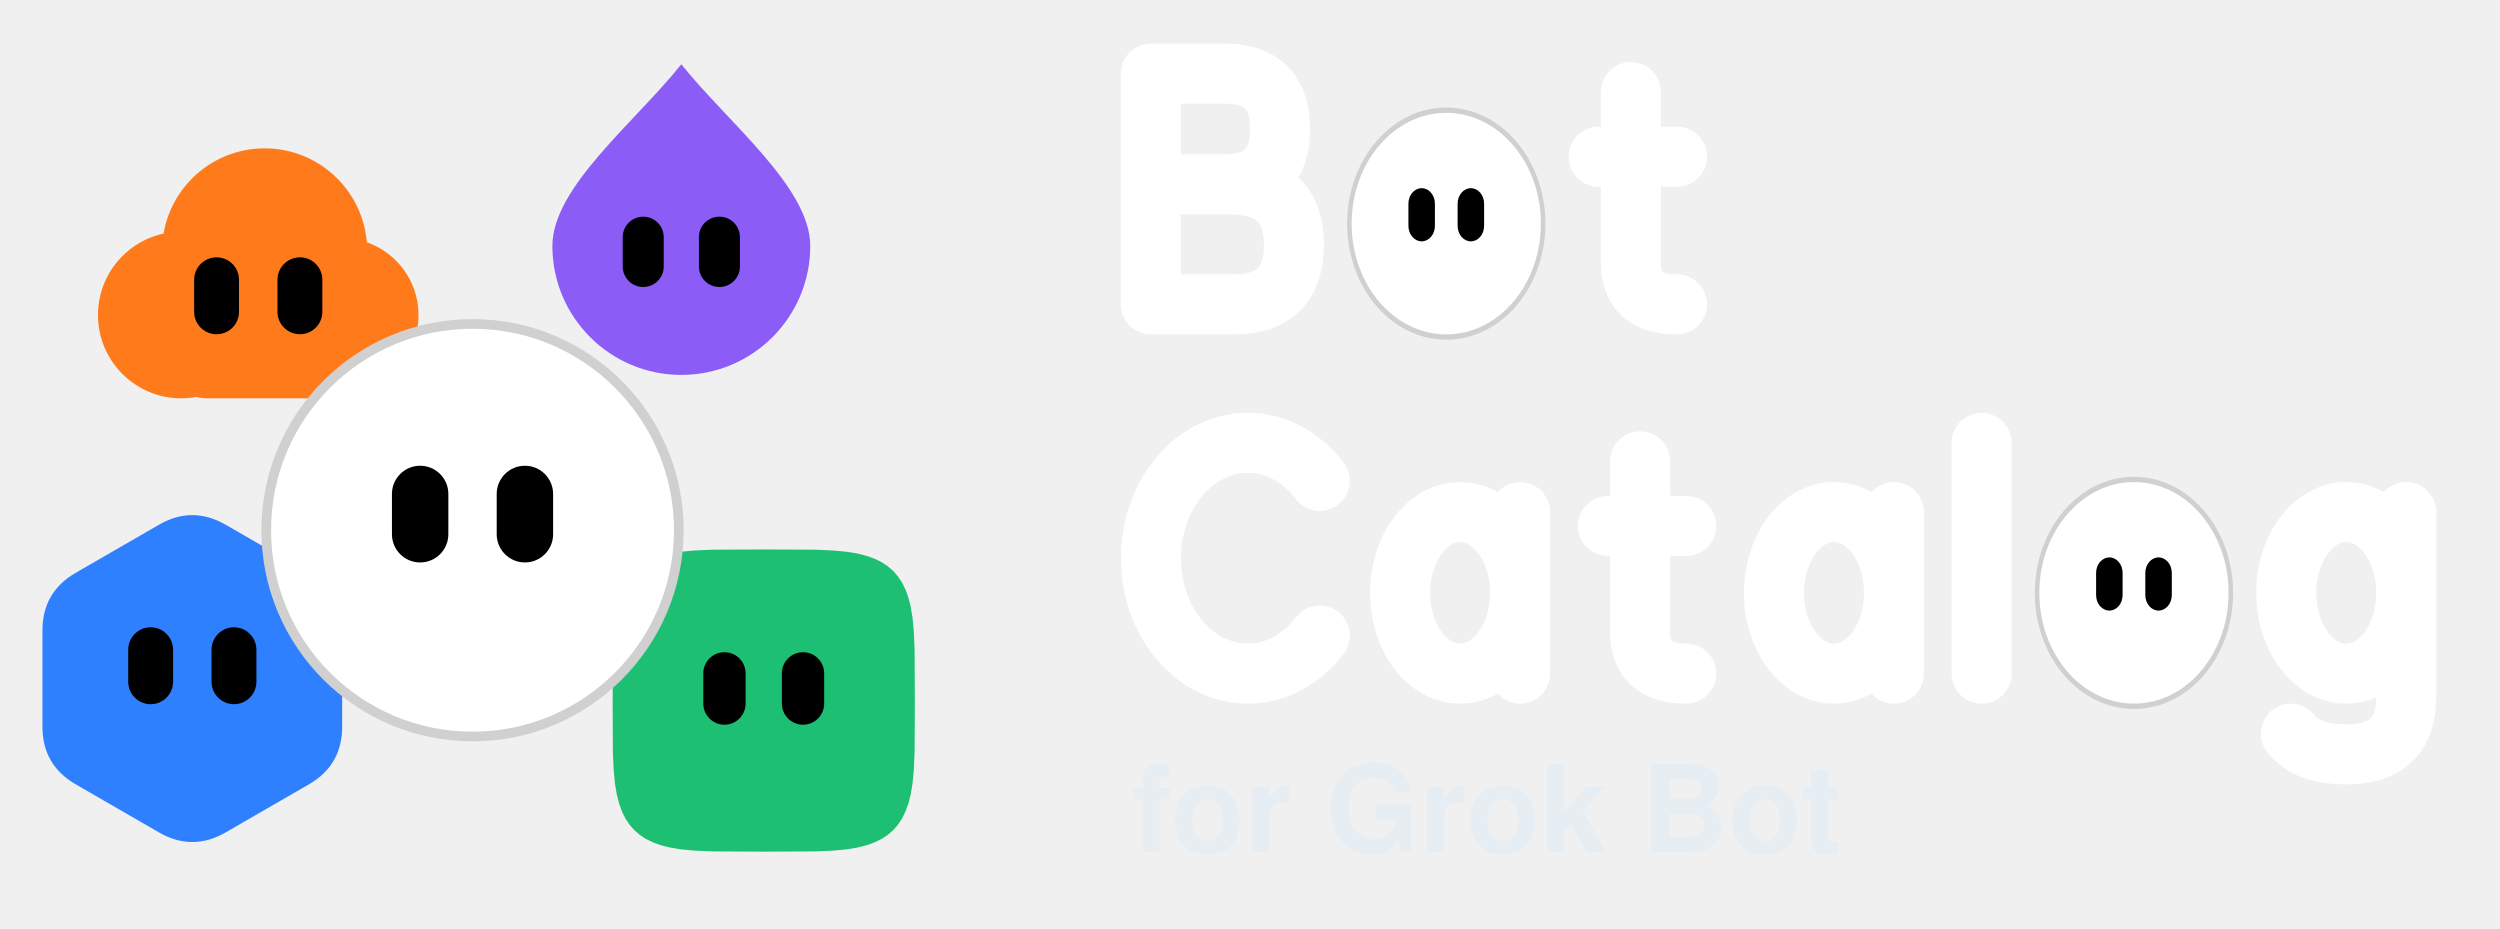
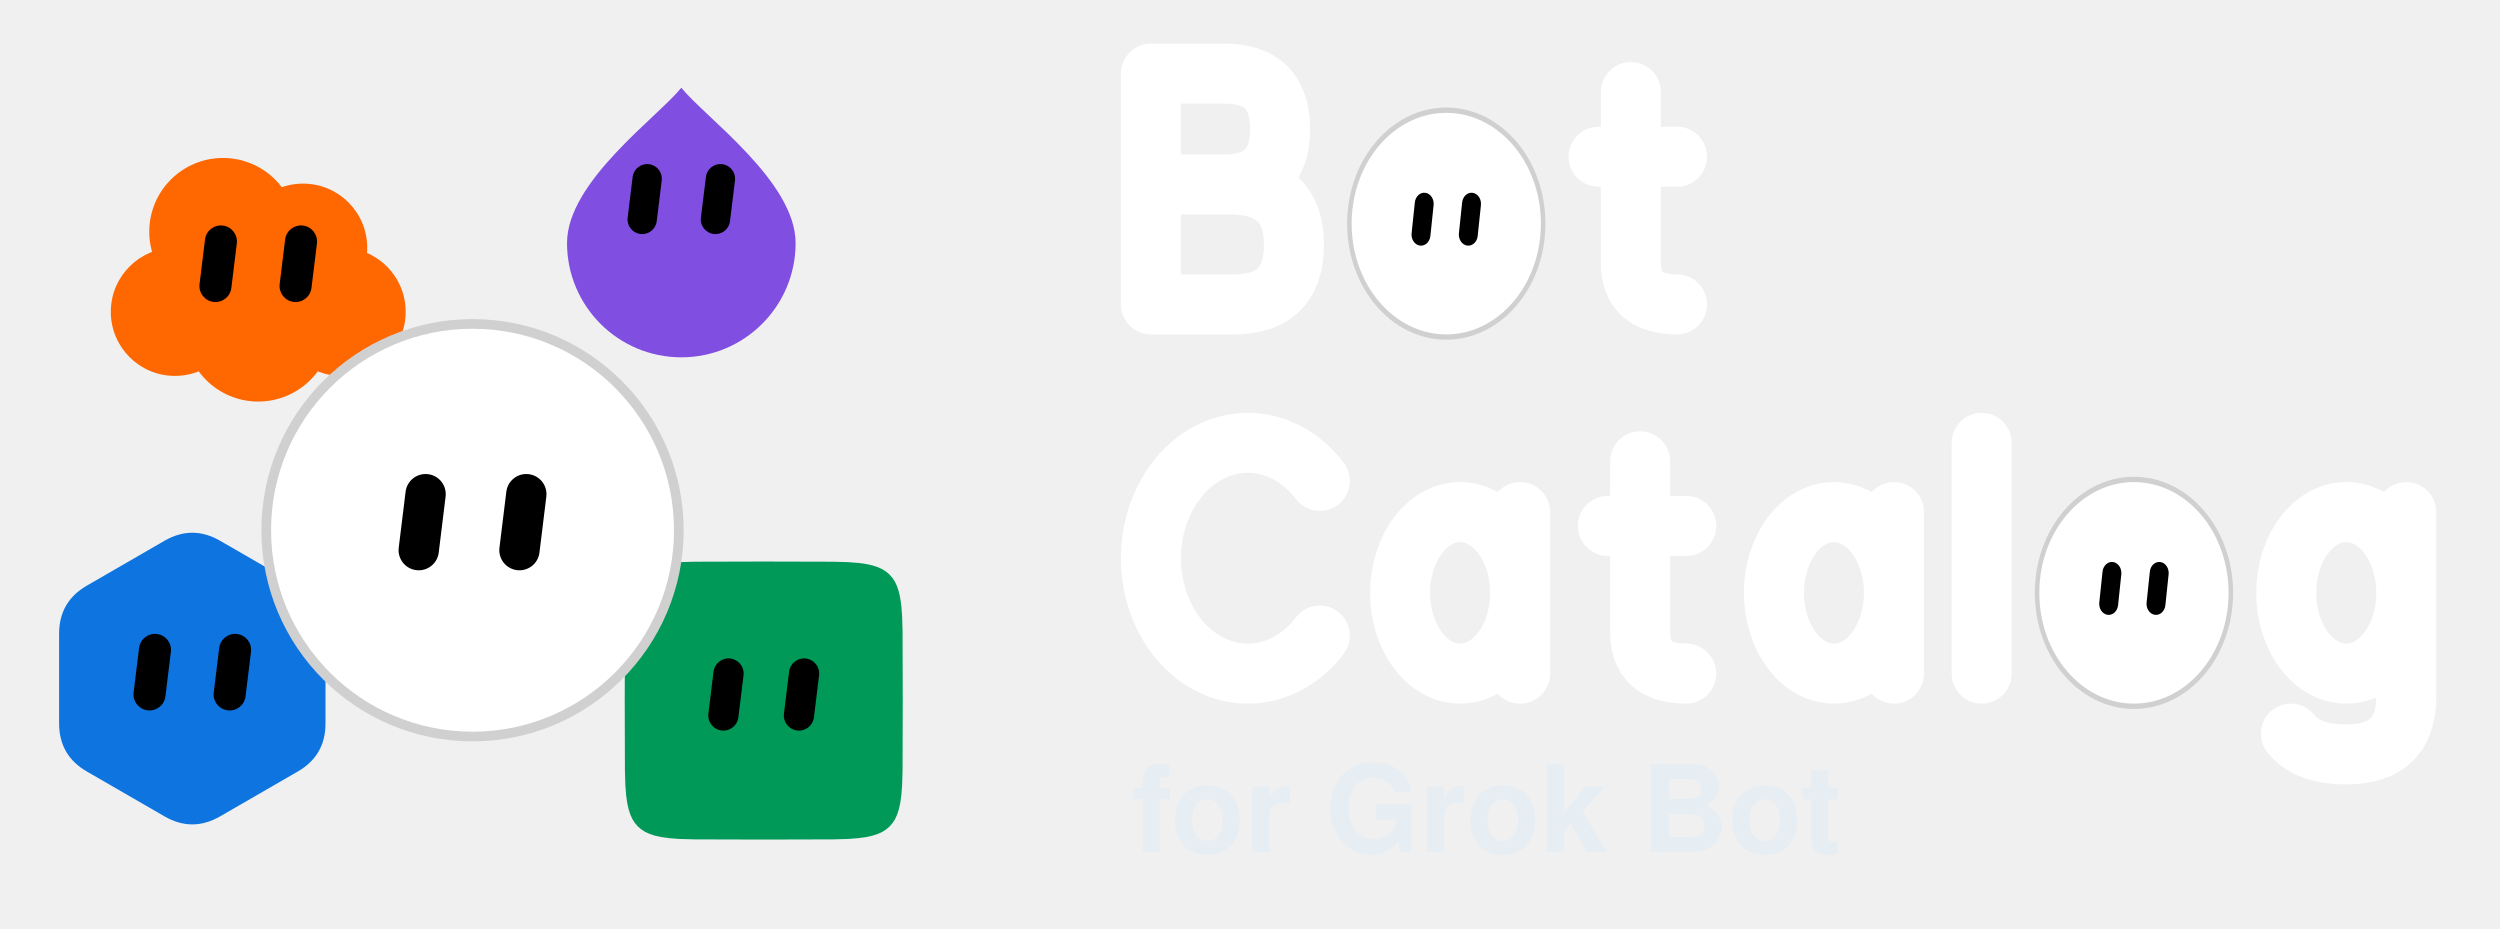
<svg xmlns="http://www.w3.org/2000/svg" viewBox="0 0 455 169" width="455" height="169" role="img" aria-label="Bot Catalog for Grok Bot">
  <style>
.body { transform-origin: 30px 30px; animation: breathe 3.2s ease-in-out var(--d, 0s) infinite; }
.look { animation: look 8s ease-in-out var(--d, 0s) infinite; }
.blink { transform-box: fill-box; transform-origin: center; animation: blink 8s var(--d, 0s) infinite; }
@keyframes breathe { 50% { transform: scale(1.05); } }
@keyframes look {
  0%, 10% { transform: translate(0, 0); }
  16%, 32% { transform: translate(-2.6px, -0.4px); }
  38%, 48% { transform: translate(0, 0); }
  54%, 70% { transform: translate(2.6px, 0.6px); }
  76%, 86% { transform: translate(1.2px, -1.8px); }
  92%, 100% { transform: translate(0, 0); }
}
@keyframes blink {
  0%, 34%, 38%, 88%, 92%, 100% { transform: scaleY(1); }
  36%, 90% { transform: scaleY(0.12); }
}
@media (prefers-reduced-motion: reduce) { .body, .look, .blink { animation: none; } }
</style>
  <g transform="translate(0 8.5)">
    <svg x="92" y="0" width="64" height="64" viewBox="0 0 60 60" style="--d: -5.7s">
      <g class="body violet">
-         <g class="skin" fill="#8B5CF6" color="#8B5CF6">
-           <path d="M30 3 C38 13 52 24 52 34 A22 22 0 0 1 8 34 C8 24 22 13 30 3 Z" />
+         <g class="skin" fill="#804EE0" color="#804EE0">
+           <path d="M30 7 C34 12 49.5 23 49.5 33.5 A19.5 19.5 0 0 1 10.5 33.5 C10.5 23 26 12 30 7 Z" />
        </g>
        <g class="look">
-           <rect class="blink" x="20.00" y="29.00" width="7" height="12" rx="3.5" fill="#000000" />
-           <rect class="blink" x="33.00" y="29.00" width="7" height="12" rx="3.5" fill="#000000" />
+           <g transform="rotate(7 23.75 26)">
+             <rect class="blink" x="21.25" y="20.00" width="5" height="12" rx="2.5" fill="#000000" />
+           </g>
+           <g transform="rotate(7 36.25 26)">
+             <rect class="blink" x="33.75" y="20.00" width="5" height="12" rx="2.5" fill="#000000" />
+           </g>
        </g>
      </g>
    </svg>
    <svg x="12" y="8" width="70" height="70" viewBox="0 0 60 60" style="--d: -2.1s">
      <g class="body orange">
-         <g class="skin" fill="#FF7A1A" color="#FF7A1A">
-           <circle cx="18" cy="35" r="13" />
-           <circle cx="31" cy="25" r="16" />
-           <circle cx="43" cy="35" r="12" />
-           <rect x="16" y="30" width="28" height="18" rx="6" />
+         <g class="skin" fill="#FF6700" color="#FF6700">
+           <circle cx="24.5" cy="22" r="11.5" />
+           <circle cx="37" cy="24.5" r="10" />
+           <circle cx="17" cy="34.5" r="10" />
+           <circle cx="43" cy="34.5" r="10" />
+           <circle cx="30" cy="37" r="11.5" />
        </g>
        <g class="look">
-           <rect class="blink" x="20.00" y="26.00" width="7" height="12" rx="3.5" fill="#000000" />
-           <rect class="blink" x="33.00" y="26.00" width="7" height="12" rx="3.5" fill="#000000" />
+           <g transform="rotate(7 23.75 27)">
+             <rect class="blink" x="21.25" y="21.00" width="5" height="12" rx="2.5" fill="#000000" />
+           </g>
+           <g transform="rotate(7 36.25 27)">
+             <rect class="blink" x="33.75" y="21.00" width="5" height="12" rx="2.5" fill="#000000" />
+           </g>
        </g>
      </g>
    </svg>
    <svg x="0" y="80" width="70" height="70" viewBox="0 0 60 60" style="--d: -0.0s">
      <g class="body blue">
-         <g class="skin" fill="#2F80FF" color="#2F80FF">
-           <path d="M24.80 6.00 Q30.00 3.00 35.20 6.00 L48.19 13.50 Q53.38 16.50 53.38 22.50 L53.38 37.50 Q53.38 43.50 48.19 46.50 L35.20 54.00 Q30.00 57.00 24.80 54.00 L11.81 46.50 Q6.62 43.50 6.62 37.50 L6.62 22.50 Q6.62 16.50 11.81 13.50 Z" />
+         <g class="skin" fill="#0E74E0" color="#0E74E0">
+           <path d="M25.67 8.50 Q30.00 6.00 34.33 8.50 L46.45 15.50 Q50.78 18.00 50.78 23.00 L50.78 37.00 Q50.78 42.00 46.45 44.50 L34.33 51.50 Q30.00 54.00 25.67 51.50 L13.55 44.50 Q9.22 42.00 9.22 37.00 L9.22 23.00 Q9.22 18.00 13.55 15.50 Z" />
        </g>
        <g class="look">
-           <rect class="blink" x="20.00" y="22.00" width="7" height="12" rx="3.5" fill="#000000" />
-           <rect class="blink" x="33.00" y="22.00" width="7" height="12" rx="3.5" fill="#000000" />
+           <g transform="rotate(7 23.75 29)">
+             <rect class="blink" x="21.25" y="23.00" width="5" height="12" rx="2.5" fill="#000000" />
+           </g>
+           <g transform="rotate(7 36.25 29)">
+             <rect class="blink" x="33.75" y="23.00" width="5" height="12" rx="2.5" fill="#000000" />
+           </g>
        </g>
      </g>
    </svg>
    <svg x="106" y="86" width="66" height="66" viewBox="0 0 60 60" style="--d: -1.2s">
      <g class="body green">
-         <g class="skin" fill="#1DBF73" color="#1DBF73">
-           <path d="M55.00 30.00 L54.96 38.45 L54.83 41.48 L54.62 43.71 L54.32 45.52 L53.93 47.05 L53.45 48.37 L52.88 49.53 L52.21 50.54 L51.43 51.43 L50.54 52.21 L49.53 52.88 L48.37 53.45 L47.05 53.93 L45.52 54.32 L43.71 54.62 L41.48 54.83 L38.45 54.96 L30.00 55.00 L21.55 54.96 L18.52 54.83 L16.29 54.62 L14.48 54.32 L12.95 53.93 L11.63 53.45 L10.47 52.88 L9.46 52.21 L8.57 51.43 L7.79 50.54 L7.12 49.53 L6.55 48.37 L6.07 47.05 L5.68 45.52 L5.38 43.71 L5.17 41.48 L5.04 38.45 L5.00 30.00 L5.04 21.55 L5.17 18.52 L5.38 16.29 L5.68 14.48 L6.07 12.95 L6.55 11.63 L7.12 10.47 L7.79 9.46 L8.57 8.57 L9.46 7.79 L10.47 7.12 L11.63 6.55 L12.95 6.07 L14.48 5.68 L16.29 5.38 L18.52 5.17 L21.55 5.04 L30.00 5.00 L38.45 5.04 L41.48 5.17 L43.71 5.38 L45.52 5.68 L47.05 6.07 L48.37 6.55 L49.53 7.12 L50.54 7.79 L51.43 8.57 L52.21 9.46 L52.88 10.47 L53.45 11.63 L53.93 12.95 L54.32 14.48 L54.62 16.29 L54.83 18.52 L54.96 21.55 Z" />
+         <g class="skin" fill="#009957" color="#009957">
+           <path d="M53.00 30.00 L52.97 41.45 L52.90 43.95 L52.77 45.63 L52.59 46.93 L52.36 47.98 L52.07 48.87 L51.73 49.62 L51.31 50.27 L50.83 50.83 L50.27 51.31 L49.62 51.73 L48.87 52.07 L47.98 52.36 L46.93 52.59 L45.63 52.77 L43.95 52.90 L41.45 52.97 L30.00 53.00 L18.55 52.97 L16.05 52.90 L14.37 52.77 L13.07 52.59 L12.02 52.36 L11.13 52.07 L10.38 51.73 L9.73 51.31 L9.17 50.83 L8.69 50.27 L8.27 49.62 L7.93 48.87 L7.64 47.98 L7.41 46.93 L7.23 45.63 L7.10 43.95 L7.03 41.45 L7.00 30.00 L7.03 18.55 L7.10 16.05 L7.23 14.37 L7.41 13.07 L7.64 12.02 L7.93 11.13 L8.27 10.38 L8.69 9.73 L9.17 9.17 L9.73 8.69 L10.38 8.27 L11.13 7.93 L12.02 7.64 L13.07 7.41 L14.37 7.23 L16.05 7.10 L18.55 7.03 L30.00 7.00 L41.45 7.03 L43.95 7.10 L45.63 7.23 L46.93 7.41 L47.98 7.64 L48.87 7.93 L49.62 8.27 L50.27 8.69 L50.83 9.17 L51.31 9.73 L51.73 10.38 L52.07 11.13 L52.36 12.02 L52.59 13.07 L52.77 14.37 L52.90 16.05 L52.97 18.55 Z" />
        </g>
        <g class="look">
-           <rect class="blink" x="20.00" y="22.00" width="7" height="12" rx="3.5" fill="#000000" />
-           <rect class="blink" x="33.00" y="22.00" width="7" height="12" rx="3.5" fill="#000000" />
+           <g transform="rotate(7 23.75 29)">
+             <rect class="blink" x="21.25" y="23.00" width="5" height="12" rx="2.5" fill="#000000" />
+           </g>
+           <g transform="rotate(7 36.25 29)">
+             <rect class="blink" x="33.75" y="23.00" width="5" height="12" rx="2.5" fill="#000000" />
+           </g>
        </g>
      </g>
    </svg>
    <svg x="42" y="44" width="88" height="88" viewBox="0 0 60 60" style="--d: -4.3s">
      <g class="body white">
        <g fill="#D0D0D0" stroke="#D0D0D0" stroke-width="2.4">
          <circle cx="30" cy="30" r="25" />
        </g>
        <g class="skin" fill="#FFFFFF" color="#FFFFFF">
          <circle cx="30" cy="30" r="25" />
        </g>
        <g class="look">
-           <rect class="blink" x="20.00" y="22.00" width="7" height="12" rx="3.5" fill="#000000" />
-           <rect class="blink" x="33.00" y="22.00" width="7" height="12" rx="3.5" fill="#000000" />
+           <g transform="rotate(7 23.75 29)">
+             <rect class="blink" x="21.25" y="23.00" width="5" height="12" rx="2.5" fill="#000000" />
+           </g>
+           <g transform="rotate(7 36.25 29)">
+             <rect class="blink" x="33.75" y="23.00" width="5" height="12" rx="2.5" fill="#000000" />
+           </g>
        </g>
      </g>
    </svg>
  </g>
  <g transform="translate(204 7.94)" fill="none" stroke-width="2.6" stroke-linecap="round" stroke-linejoin="round">
    <g transform="translate(0 0) scale(4.2)">
      <path transform="translate(1.30 1.3)" d="M0 0 V10 H3.6 Q6.2 10 6.2 7.4 Q6.2 4.8 3.4 4.8 H0 M0 0 H3.2 Q5.6 0 5.6 2.4 Q5.6 4.8 3.2 4.8 H0" stroke="#FFFFFF" />
      <svg x="9.18" y="2.04" width="9.84" height="11.52" viewBox="0 0 60 60" preserveAspectRatio="none" style="--d: -1.3s">
        <g class="body white">
          <g fill="#D0D0D0" stroke="#D0D0D0" stroke-width="2.4">
            <circle cx="30" cy="30" r="25" />
          </g>
          <g class="skin" fill="#FFFFFF" color="#FFFFFF">
            <circle cx="30" cy="30" r="25" />
          </g>
          <g class="look">
-             <rect class="blink" x="20.00" y="22.00" width="7" height="12" rx="3.5" fill="#000000" />
-             <rect class="blink" x="33.00" y="22.00" width="7" height="12" rx="3.5" fill="#000000" />
+             <g transform="rotate(7 23.75 29)">
+               <rect class="blink" x="21.25" y="23.00" width="5" height="12" rx="2.5" fill="#000000" />
+             </g>
+             <g transform="rotate(7 36.25 29)">
+               <rect class="blink" x="33.75" y="23.00" width="5" height="12" rx="2.5" fill="#000000" />
+             </g>
          </g>
        </g>
      </svg>
      <path transform="translate(20.70 1.3)" d="M1.4 0.8 V8.2 Q1.4 10 3.4 10 M0 3.6 L3.4 3.6" stroke="#FFFFFF" />
    </g>
    <g transform="translate(0 67.2) scale(4.2)">
      <path transform="translate(1.30 1.3)" d="M7.32 1.65 A4.2 5 0 1 0 7.32 8.35" stroke="#FFFFFF" />
      <path transform="translate(12.10 1.3)" d="M0 6.5 A2.6 3.5 0 1 0 5.2 6.5 A2.6 3.5 0 1 0 0 6.5 Z M5.2 3 L5.2 10" stroke="#FFFFFF" />
      <path transform="translate(21.10 1.3)" d="M1.4 0.8 V8.2 Q1.4 10 3.4 10 M0 3.6 L3.4 3.6" stroke="#FFFFFF" />
      <path transform="translate(28.30 1.3)" d="M0 6.5 A2.6 3.5 0 1 0 5.2 6.5 A2.6 3.5 0 1 0 0 6.5 Z M5.2 3 L5.2 10" stroke="#FFFFFF" />
      <path transform="translate(37.30 1.3)" d="M0 0 L0 10" stroke="#FFFFFF" />
      <svg x="38.98" y="2.04" width="9.84" height="11.52" viewBox="0 0 60 60" preserveAspectRatio="none" style="--d: -2.4s">
        <g class="body white">
          <g fill="#D0D0D0" stroke="#D0D0D0" stroke-width="2.4">
            <circle cx="30" cy="30" r="25" />
          </g>
          <g class="skin" fill="#FFFFFF" color="#FFFFFF">
            <circle cx="30" cy="30" r="25" />
          </g>
          <g class="look">
-             <rect class="blink" x="20.00" y="22.00" width="7" height="12" rx="3.5" fill="#000000" />
-             <rect class="blink" x="33.00" y="22.00" width="7" height="12" rx="3.5" fill="#000000" />
+             <g transform="rotate(7 23.75 29)">
+               <rect class="blink" x="21.25" y="23.00" width="5" height="12" rx="2.5" fill="#000000" />
+             </g>
+             <g transform="rotate(7 36.25 29)">
+               <rect class="blink" x="33.75" y="23.00" width="5" height="12" rx="2.5" fill="#000000" />
+             </g>
          </g>
        </g>
      </svg>
      <path transform="translate(50.50 1.3)" d="M0 6.5 A2.6 3.5 0 1 0 5.2 6.5 A2.6 3.5 0 1 0 0 6.5 Z M5.2 3 V11 Q5.2 13.5 2.6 13.5 Q0.9 13.5 0.2 12.6" stroke="#FFFFFF" />
    </g>
    <text x="2" y="147.12" fill="#E6EDF3" stroke="none" font-family="-apple-system, Segoe UI, Helvetica, Arial, sans-serif" font-size="22" font-weight="600">for Grok Bot</text>
  </g>
</svg>
